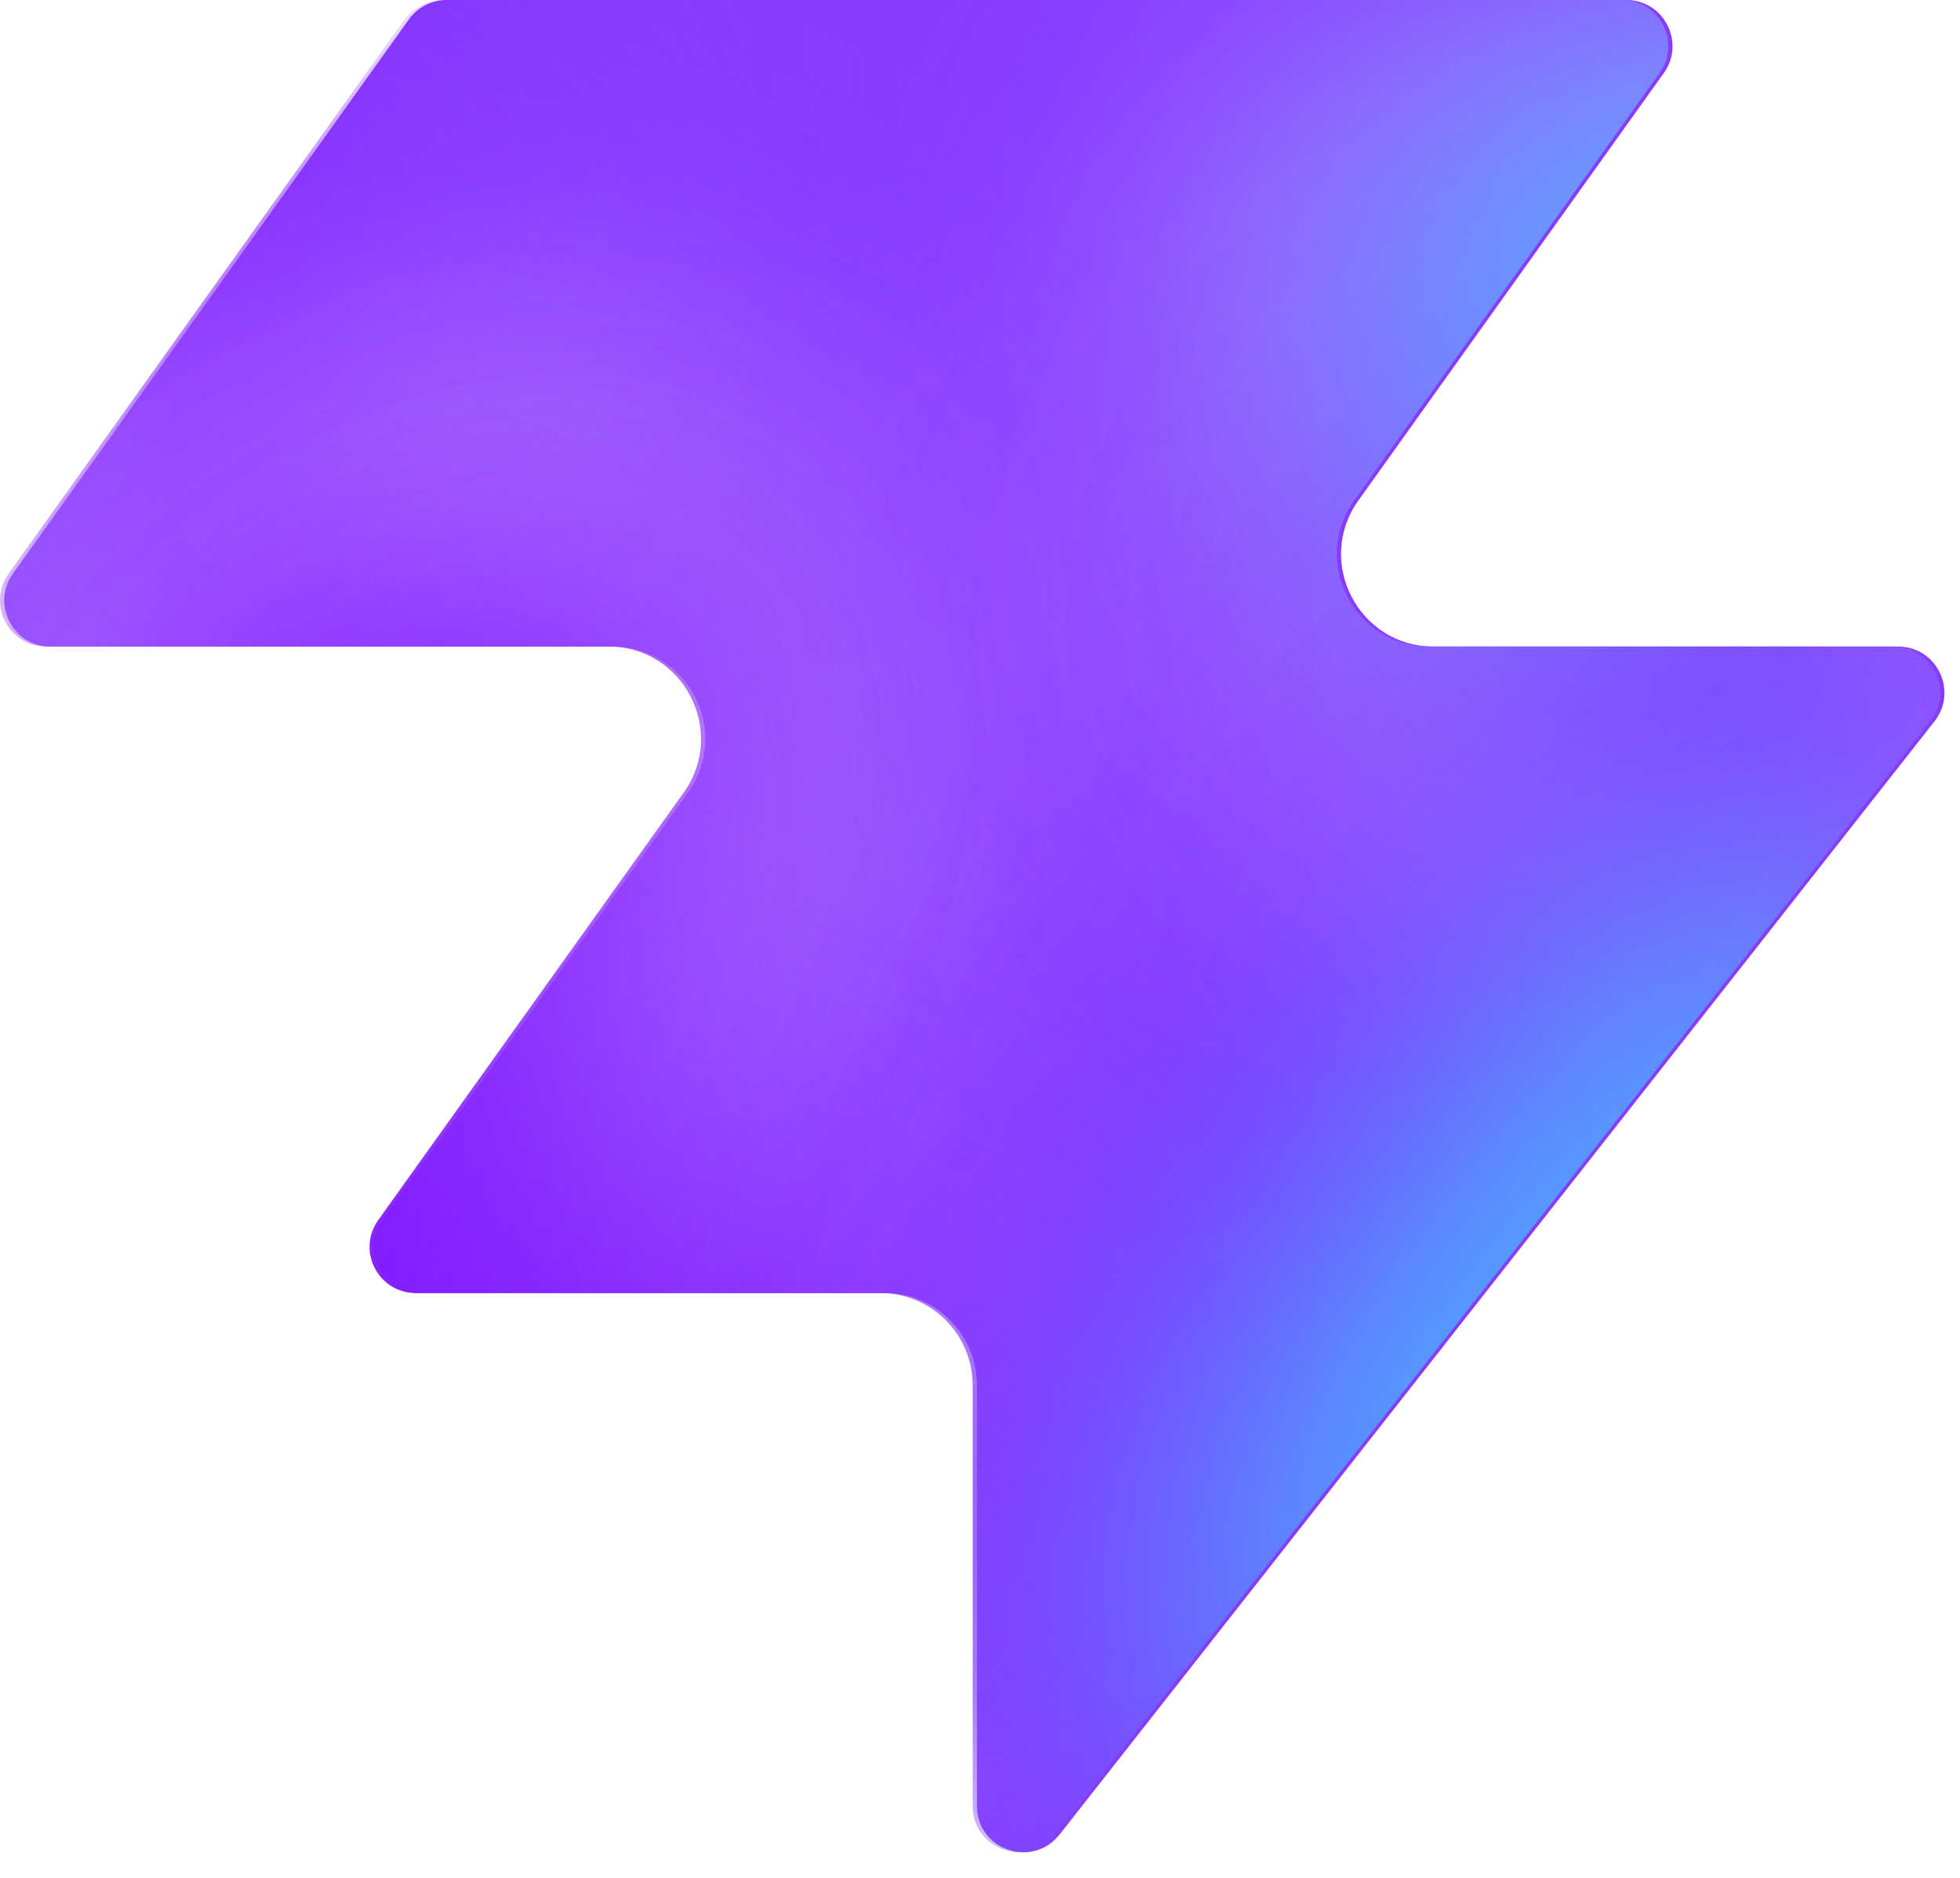
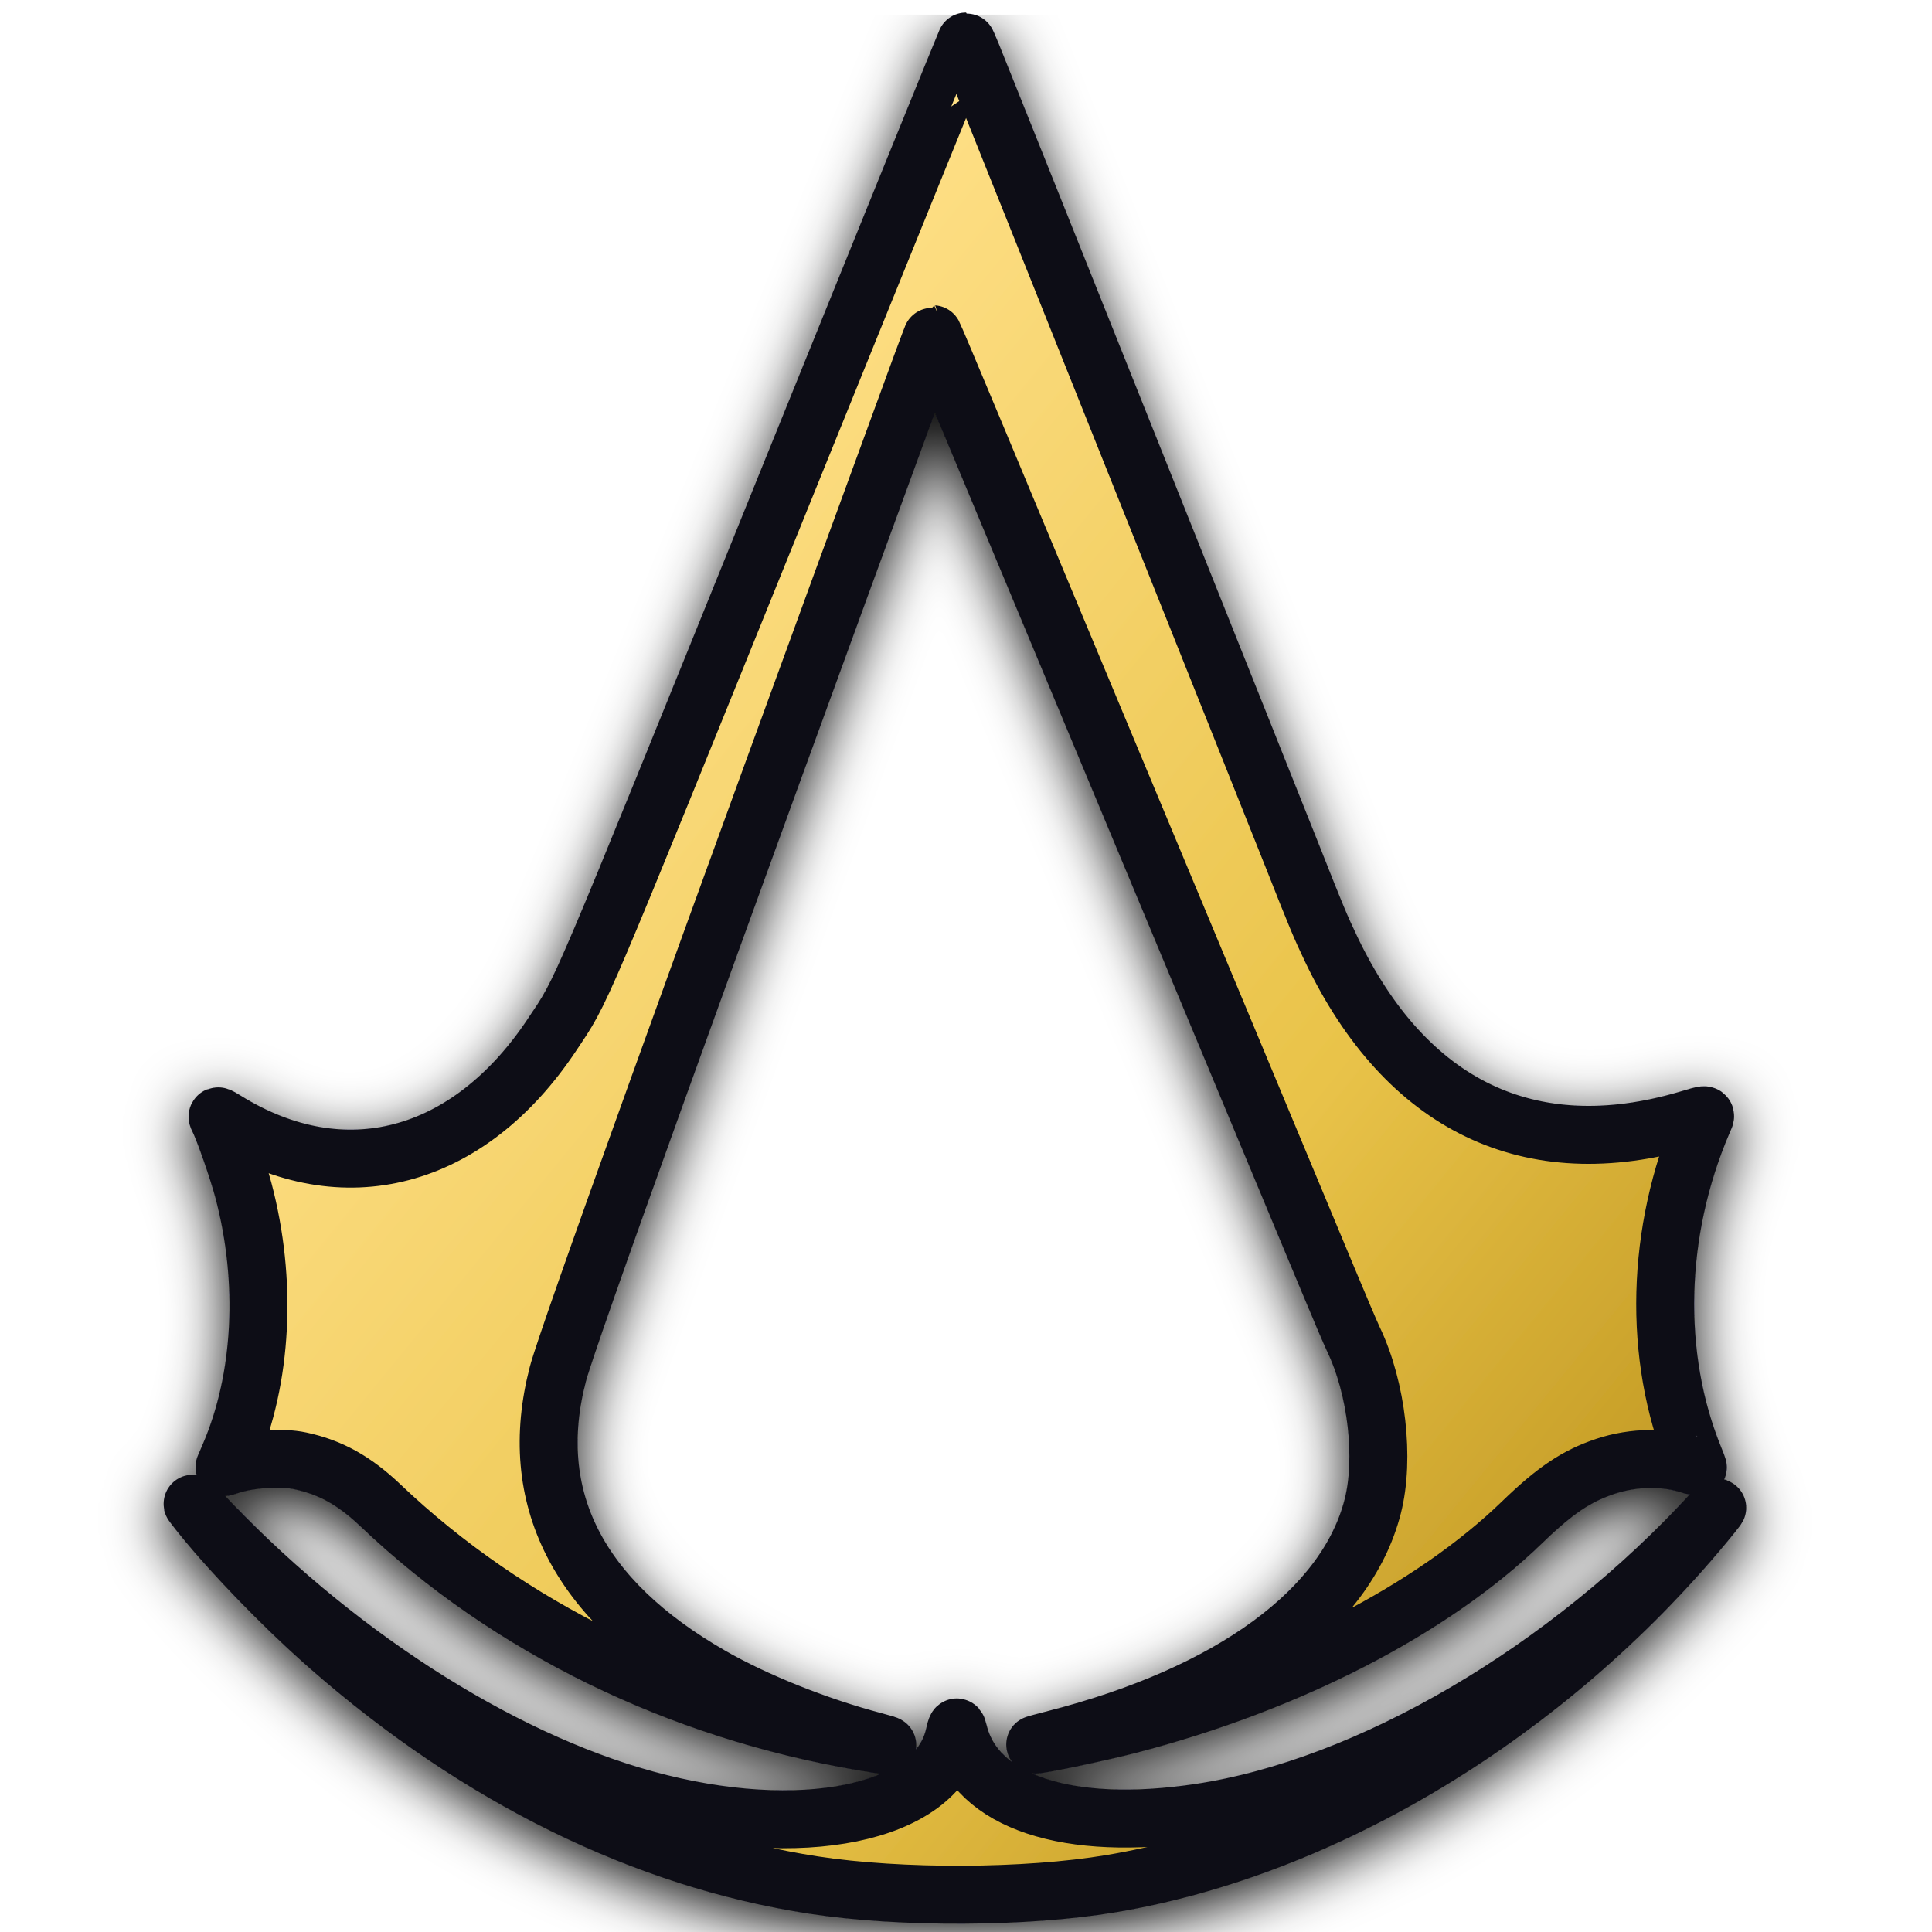
- <svg xmlns="http://www.w3.org/2000/svg" width="48" height="46" fill="none" viewBox="0 0 48 46">
-   <path fill="#863bff" d="M25.946 44.938c-.664.845-2.021.375-2.021-.698V33.937a2.26 2.26 0 0 0-2.262-2.262H10.287c-.92 0-1.456-1.04-.92-1.788l7.48-10.471c1.07-1.497 0-3.578-1.842-3.578H1.237c-.92 0-1.456-1.04-.92-1.788L10.013.474c.214-.297.556-.474.92-.474h28.894c.92 0 1.456 1.04.92 1.788l-7.48 10.471c-1.07 1.498 0 3.579 1.842 3.579h11.377c.943 0 1.473 1.088.89 1.83L25.947 44.94z" style="fill:#863bff;fill:color(display-p3 .525 .23 1);fill-opacity:1" />
-   <mask id="a" width="48" height="46" x="0" y="0" maskUnits="userSpaceOnUse" style="mask-type:alpha">
-     <path fill="#000" d="M25.842 44.938c-.664.844-2.021.375-2.021-.698V33.937a2.26 2.26 0 0 0-2.262-2.262H10.183c-.92 0-1.456-1.04-.92-1.788l7.48-10.471c1.07-1.498 0-3.579-1.842-3.579H1.133c-.92 0-1.456-1.04-.92-1.787L9.91.473c.214-.297.556-.474.92-.474h28.894c.92 0 1.456 1.04.92 1.788l-7.48 10.471c-1.07 1.498 0 3.578 1.842 3.578h11.377c.943 0 1.473 1.088.89 1.832L25.843 44.94z" style="fill:#000;fill-opacity:1" />
-   </mask>
-   <g mask="url(#a)">
-     <g filter="url(#b)">
-       <ellipse cx="5.508" cy="14.704" fill="#ede6ff" rx="5.508" ry="14.704" style="fill:#ede6ff;fill:color(display-p3 .927 .903 1);fill-opacity:1" transform="matrix(.00324 1 1 -.00324 -4.47 31.516)" />
-     </g>
-     <g filter="url(#c)">
-       <ellipse cx="10.399" cy="29.851" fill="#ede6ff" rx="10.399" ry="29.851" style="fill:#ede6ff;fill:color(display-p3 .927 .903 1);fill-opacity:1" transform="matrix(.00324 1 1 -.00324 -39.328 7.883)" />
-     </g>
-     <g filter="url(#d)">
-       <ellipse cx="5.508" cy="30.487" fill="#7e14ff" rx="5.508" ry="30.487" style="fill:#7e14ff;fill:color(display-p3 .492 .077 1);fill-opacity:1" transform="rotate(89.814 -25.913 -14.639)scale(1 -1)" />
-     </g>
-     <g filter="url(#e)">
-       <ellipse cx="5.508" cy="30.599" fill="#7e14ff" rx="5.508" ry="30.599" style="fill:#7e14ff;fill:color(display-p3 .492 .077 1);fill-opacity:1" transform="rotate(89.814 -32.644 -3.334)scale(1 -1)" />
-     </g>
-     <g filter="url(#f)">
-       <ellipse cx="5.508" cy="30.599" fill="#7e14ff" rx="5.508" ry="30.599" style="fill:#7e14ff;fill:color(display-p3 .492 .077 1);fill-opacity:1" transform="matrix(.00324 1 1 -.00324 -34.34 30.47)" />
-     </g>
-     <g filter="url(#g)">
-       <ellipse cx="14.072" cy="22.078" fill="#ede6ff" rx="14.072" ry="22.078" style="fill:#ede6ff;fill:color(display-p3 .927 .903 1);fill-opacity:1" transform="rotate(93.35 24.506 48.493)scale(-1 1)" />
-     </g>
-     <g filter="url(#h)">
-       <ellipse cx="3.47" cy="21.501" fill="#7e14ff" rx="3.47" ry="21.501" style="fill:#7e14ff;fill:color(display-p3 .492 .077 1);fill-opacity:1" transform="rotate(89.009 28.708 47.59)scale(-1 1)" />
-     </g>
-     <g filter="url(#i)">
-       <ellipse cx="3.47" cy="21.501" fill="#7e14ff" rx="3.47" ry="21.501" style="fill:#7e14ff;fill:color(display-p3 .492 .077 1);fill-opacity:1" transform="rotate(89.009 28.708 47.59)scale(-1 1)" />
-     </g>
-     <g filter="url(#j)">
-       <ellipse cx=".387" cy="8.972" fill="#7e14ff" rx="4.407" ry="29.108" style="fill:#7e14ff;fill:color(display-p3 .492 .077 1);fill-opacity:1" transform="rotate(39.51 .387 8.972)" />
-     </g>
-     <g filter="url(#k)">
-       <ellipse cx="47.523" cy="-6.092" fill="#7e14ff" rx="4.407" ry="29.108" style="fill:#7e14ff;fill:color(display-p3 .492 .077 1);fill-opacity:1" transform="rotate(37.892 47.523 -6.092)" />
-     </g>
-     <g filter="url(#l)">
-       <ellipse cx="41.412" cy="6.333" fill="#47bfff" rx="5.971" ry="9.665" style="fill:#47bfff;fill:color(display-p3 .28 .748 1);fill-opacity:1" transform="rotate(37.892 41.412 6.333)" />
-     </g>
-     <g filter="url(#m)">
-       <ellipse cx="-1.879" cy="38.332" fill="#7e14ff" rx="4.407" ry="29.108" style="fill:#7e14ff;fill:color(display-p3 .492 .077 1);fill-opacity:1" transform="rotate(37.892 -1.88 38.332)" />
-     </g>
-     <g filter="url(#n)">
-       <ellipse cx="-1.879" cy="38.332" fill="#7e14ff" rx="4.407" ry="29.108" style="fill:#7e14ff;fill:color(display-p3 .492 .077 1);fill-opacity:1" transform="rotate(37.892 -1.88 38.332)" />
-     </g>
-     <g filter="url(#o)">
-       <ellipse cx="35.651" cy="29.907" fill="#7e14ff" rx="4.407" ry="29.108" style="fill:#7e14ff;fill:color(display-p3 .492 .077 1);fill-opacity:1" transform="rotate(37.892 35.651 29.907)" />
-     </g>
-     <g filter="url(#p)">
-       <ellipse cx="38.418" cy="32.4" fill="#47bfff" rx="5.971" ry="15.297" style="fill:#47bfff;fill:color(display-p3 .28 .748 1);fill-opacity:1" transform="rotate(37.892 38.418 32.4)" />
-     </g>
-   </g>
+ <svg xmlns="http://www.w3.org/2000/svg" viewBox="0 0 400 400" width="100%" height="100%">
  <defs>
-     <filter id="b" width="60.045" height="41.654" x="-19.77" y="16.149" color-interpolation-filters="sRGB" filterUnits="userSpaceOnUse">
-       <feFlood flood-opacity="0" result="BackgroundImageFix" />
-       <feBlend in="SourceGraphic" in2="BackgroundImageFix" result="shape" />
-       <feGaussianBlur result="effect1_foregroundBlur_2002_17158" stdDeviation="7.659" />
-     </filter>
-     <filter id="c" width="90.34" height="51.437" x="-54.613" y="-7.533" color-interpolation-filters="sRGB" filterUnits="userSpaceOnUse">
-       <feFlood flood-opacity="0" result="BackgroundImageFix" />
-       <feBlend in="SourceGraphic" in2="BackgroundImageFix" result="shape" />
-       <feGaussianBlur result="effect1_foregroundBlur_2002_17158" stdDeviation="7.659" />
-     </filter>
-     <filter id="d" width="79.355" height="29.4" x="-49.64" y="2.03" color-interpolation-filters="sRGB" filterUnits="userSpaceOnUse">
-       <feFlood flood-opacity="0" result="BackgroundImageFix" />
-       <feBlend in="SourceGraphic" in2="BackgroundImageFix" result="shape" />
-       <feGaussianBlur result="effect1_foregroundBlur_2002_17158" stdDeviation="4.596" />
-     </filter>
-     <filter id="e" width="79.579" height="29.4" x="-45.045" y="20.029" color-interpolation-filters="sRGB" filterUnits="userSpaceOnUse">
-       <feFlood flood-opacity="0" result="BackgroundImageFix" />
-       <feBlend in="SourceGraphic" in2="BackgroundImageFix" result="shape" />
-       <feGaussianBlur result="effect1_foregroundBlur_2002_17158" stdDeviation="4.596" />
-     </filter>
-     <filter id="f" width="79.579" height="29.4" x="-43.513" y="21.178" color-interpolation-filters="sRGB" filterUnits="userSpaceOnUse">
-       <feFlood flood-opacity="0" result="BackgroundImageFix" />
-       <feBlend in="SourceGraphic" in2="BackgroundImageFix" result="shape" />
-       <feGaussianBlur result="effect1_foregroundBlur_2002_17158" stdDeviation="4.596" />
-     </filter>
-     <filter id="g" width="74.749" height="58.852" x="15.756" y="-17.901" color-interpolation-filters="sRGB" filterUnits="userSpaceOnUse">
-       <feFlood flood-opacity="0" result="BackgroundImageFix" />
-       <feBlend in="SourceGraphic" in2="BackgroundImageFix" result="shape" />
-       <feGaussianBlur result="effect1_foregroundBlur_2002_17158" stdDeviation="7.659" />
-     </filter>
-     <filter id="h" width="61.377" height="25.362" x="23.548" y="2.284" color-interpolation-filters="sRGB" filterUnits="userSpaceOnUse">
-       <feFlood flood-opacity="0" result="BackgroundImageFix" />
-       <feBlend in="SourceGraphic" in2="BackgroundImageFix" result="shape" />
-       <feGaussianBlur result="effect1_foregroundBlur_2002_17158" stdDeviation="4.596" />
-     </filter>
-     <filter id="i" width="61.377" height="25.362" x="23.548" y="2.284" color-interpolation-filters="sRGB" filterUnits="userSpaceOnUse">
-       <feFlood flood-opacity="0" result="BackgroundImageFix" />
-       <feBlend in="SourceGraphic" in2="BackgroundImageFix" result="shape" />
-       <feGaussianBlur result="effect1_foregroundBlur_2002_17158" stdDeviation="4.596" />
-     </filter>
-     <filter id="j" width="56.045" height="63.649" x="-27.636" y="-22.853" color-interpolation-filters="sRGB" filterUnits="userSpaceOnUse">
-       <feFlood flood-opacity="0" result="BackgroundImageFix" />
-       <feBlend in="SourceGraphic" in2="BackgroundImageFix" result="shape" />
-       <feGaussianBlur result="effect1_foregroundBlur_2002_17158" stdDeviation="4.596" />
-     </filter>
-     <filter id="k" width="54.814" height="64.646" x="20.116" y="-38.415" color-interpolation-filters="sRGB" filterUnits="userSpaceOnUse">
-       <feFlood flood-opacity="0" result="BackgroundImageFix" />
-       <feBlend in="SourceGraphic" in2="BackgroundImageFix" result="shape" />
-       <feGaussianBlur result="effect1_foregroundBlur_2002_17158" stdDeviation="4.596" />
-     </filter>
-     <filter id="l" width="33.541" height="35.313" x="24.641" y="-11.323" color-interpolation-filters="sRGB" filterUnits="userSpaceOnUse">
-       <feFlood flood-opacity="0" result="BackgroundImageFix" />
-       <feBlend in="SourceGraphic" in2="BackgroundImageFix" result="shape" />
-       <feGaussianBlur result="effect1_foregroundBlur_2002_17158" stdDeviation="4.596" />
-     </filter>
-     <filter id="m" width="54.814" height="64.646" x="-29.286" y="6.009" color-interpolation-filters="sRGB" filterUnits="userSpaceOnUse">
-       <feFlood flood-opacity="0" result="BackgroundImageFix" />
-       <feBlend in="SourceGraphic" in2="BackgroundImageFix" result="shape" />
-       <feGaussianBlur result="effect1_foregroundBlur_2002_17158" stdDeviation="4.596" />
-     </filter>
-     <filter id="n" width="54.814" height="64.646" x="-29.286" y="6.009" color-interpolation-filters="sRGB" filterUnits="userSpaceOnUse">
-       <feFlood flood-opacity="0" result="BackgroundImageFix" />
-       <feBlend in="SourceGraphic" in2="BackgroundImageFix" result="shape" />
-       <feGaussianBlur result="effect1_foregroundBlur_2002_17158" stdDeviation="4.596" />
-     </filter>
-     <filter id="o" width="54.814" height="64.646" x="8.244" y="-2.416" color-interpolation-filters="sRGB" filterUnits="userSpaceOnUse">
-       <feFlood flood-opacity="0" result="BackgroundImageFix" />
-       <feBlend in="SourceGraphic" in2="BackgroundImageFix" result="shape" />
-       <feGaussianBlur result="effect1_foregroundBlur_2002_17158" stdDeviation="4.596" />
-     </filter>
-     <filter id="p" width="39.409" height="43.623" x="18.713" y="10.588" color-interpolation-filters="sRGB" filterUnits="userSpaceOnUse">
-       <feFlood flood-opacity="0" result="BackgroundImageFix" />
-       <feBlend in="SourceGraphic" in2="BackgroundImageFix" result="shape" />
-       <feGaussianBlur result="effect1_foregroundBlur_2002_17158" stdDeviation="4.596" />
+     <linearGradient id="acGold" x1="0%" y1="0%" x2="100%" y2="100%">
+       <stop offset="0%" stop-color="#fff6d6" />
+       <stop offset="25%" stop-color="#ffe088" />
+       <stop offset="65%" stop-color="#e9c349" />
+       <stop offset="100%" stop-color="#af8510" />
+     </linearGradient>
+     <filter id="acShadow" x="-20%" y="-20%" width="140%" height="140%">
+       <feDropShadow dx="0" dy="3" stdDeviation="6" flood-color="#000000" flood-opacity="0.95" />
    </filter>
  </defs>
+   <g filter="url(#acShadow)">
+     <path d="M161.720 102.950 C 118.516 209.738,120.747 204.503,114.308 214.200 C 97.017 240.240,71.072 247.066,46.742 231.976 C 45.092 230.953,44.815 230.880,45.184 231.570 C 46.249 233.560,49.237 242.084,50.383 246.400 C 55.385 265.239,54.341 285.425,47.549 301.249 L 46.483 303.731 47.910 303.278 C 51.914 302.007,58.341 301.640,62.200 302.462 C 68.420 303.789,73.398 306.556,78.786 311.683 C 105.299 336.913,140.470 354.129,178.742 360.611 C 184.645 361.611,185.125 361.588,181.000 360.502 C 169.283 357.418,156.501 352.308,147.226 346.998 C 119.600 331.184,108.856 310.018,115.499 284.492 C 117.469 276.922,144.248 202.591,190.628 75.951 C 191.988 72.240,193.145 69.204,193.200 69.206 C 193.255 69.208,196.892 77.825,201.283 88.355 C 205.674 98.885,214.884 120.955,221.751 137.400 C 241.174 183.916,269.900 252.784,274.767 264.500 C 277.189 270.330,279.665 276.135,280.268 277.400 C 285.052 287.427,286.723 301.971,284.224 311.829 C 278.792 333.258,254.896 350.756,218.300 360.103 C 215.990 360.693,214.207 361.181,214.338 361.188 C 215.416 361.243,227.942 358.602,233.720 357.101 C 266.831 348.498,296.493 333.222,315.140 315.169 C 321.968 308.559,326.381 305.595,332.380 303.591 C 338.234 301.635,344.955 301.561,350.282 303.394 C 350.931 303.617,351.487 303.800,351.518 303.800 C 351.548 303.800,351.215 302.922,350.778 301.850 C 342.182 280.770,342.830 254.993,352.523 232.345 C 353.325 230.472,353.744 230.533,349.195 231.861 C 316.767 241.326,291.145 229.015,275.600 196.500 C 273.409 191.917,272.516 189.778,267.789 177.800 C 264.574 169.652,207.110 25.937,201.234 11.350 C 200.625 9.838,200.074 8.600,200.009 8.600 C 199.945 8.600,182.715 51.058,161.720 102.950 M40.316 311.979 C 46.600 320.144,58.219 332.240,68.100 340.904 C 98.928 367.935,133.384 384.896,168.400 390.278 C 186.488 393.058,212.515 392.938,230.051 389.994 C 274.441 382.541,320.237 354.801,352.706 315.698 C 355.460 312.381,356.334 311.202,354.781 312.900 C 324.593 345.895,283.441 370.022,248.373 375.287 C 221.048 379.389,202.022 373.068,198.475 358.710 C 198.095 357.171,198.068 357.194,197.527 359.500 C 193.758 375.585,165.752 381.330,133.741 372.584 C 102.824 364.138,68.261 341.773,41.193 312.700 C 39.673 311.066,39.512 310.934,40.316 311.979 " fill="url(#acGold)" stroke="#0c0e14" stroke-width="12" stroke-linejoin="round" stroke-linecap="round" fill-rule="evenodd" />
+   </g>
</svg>
